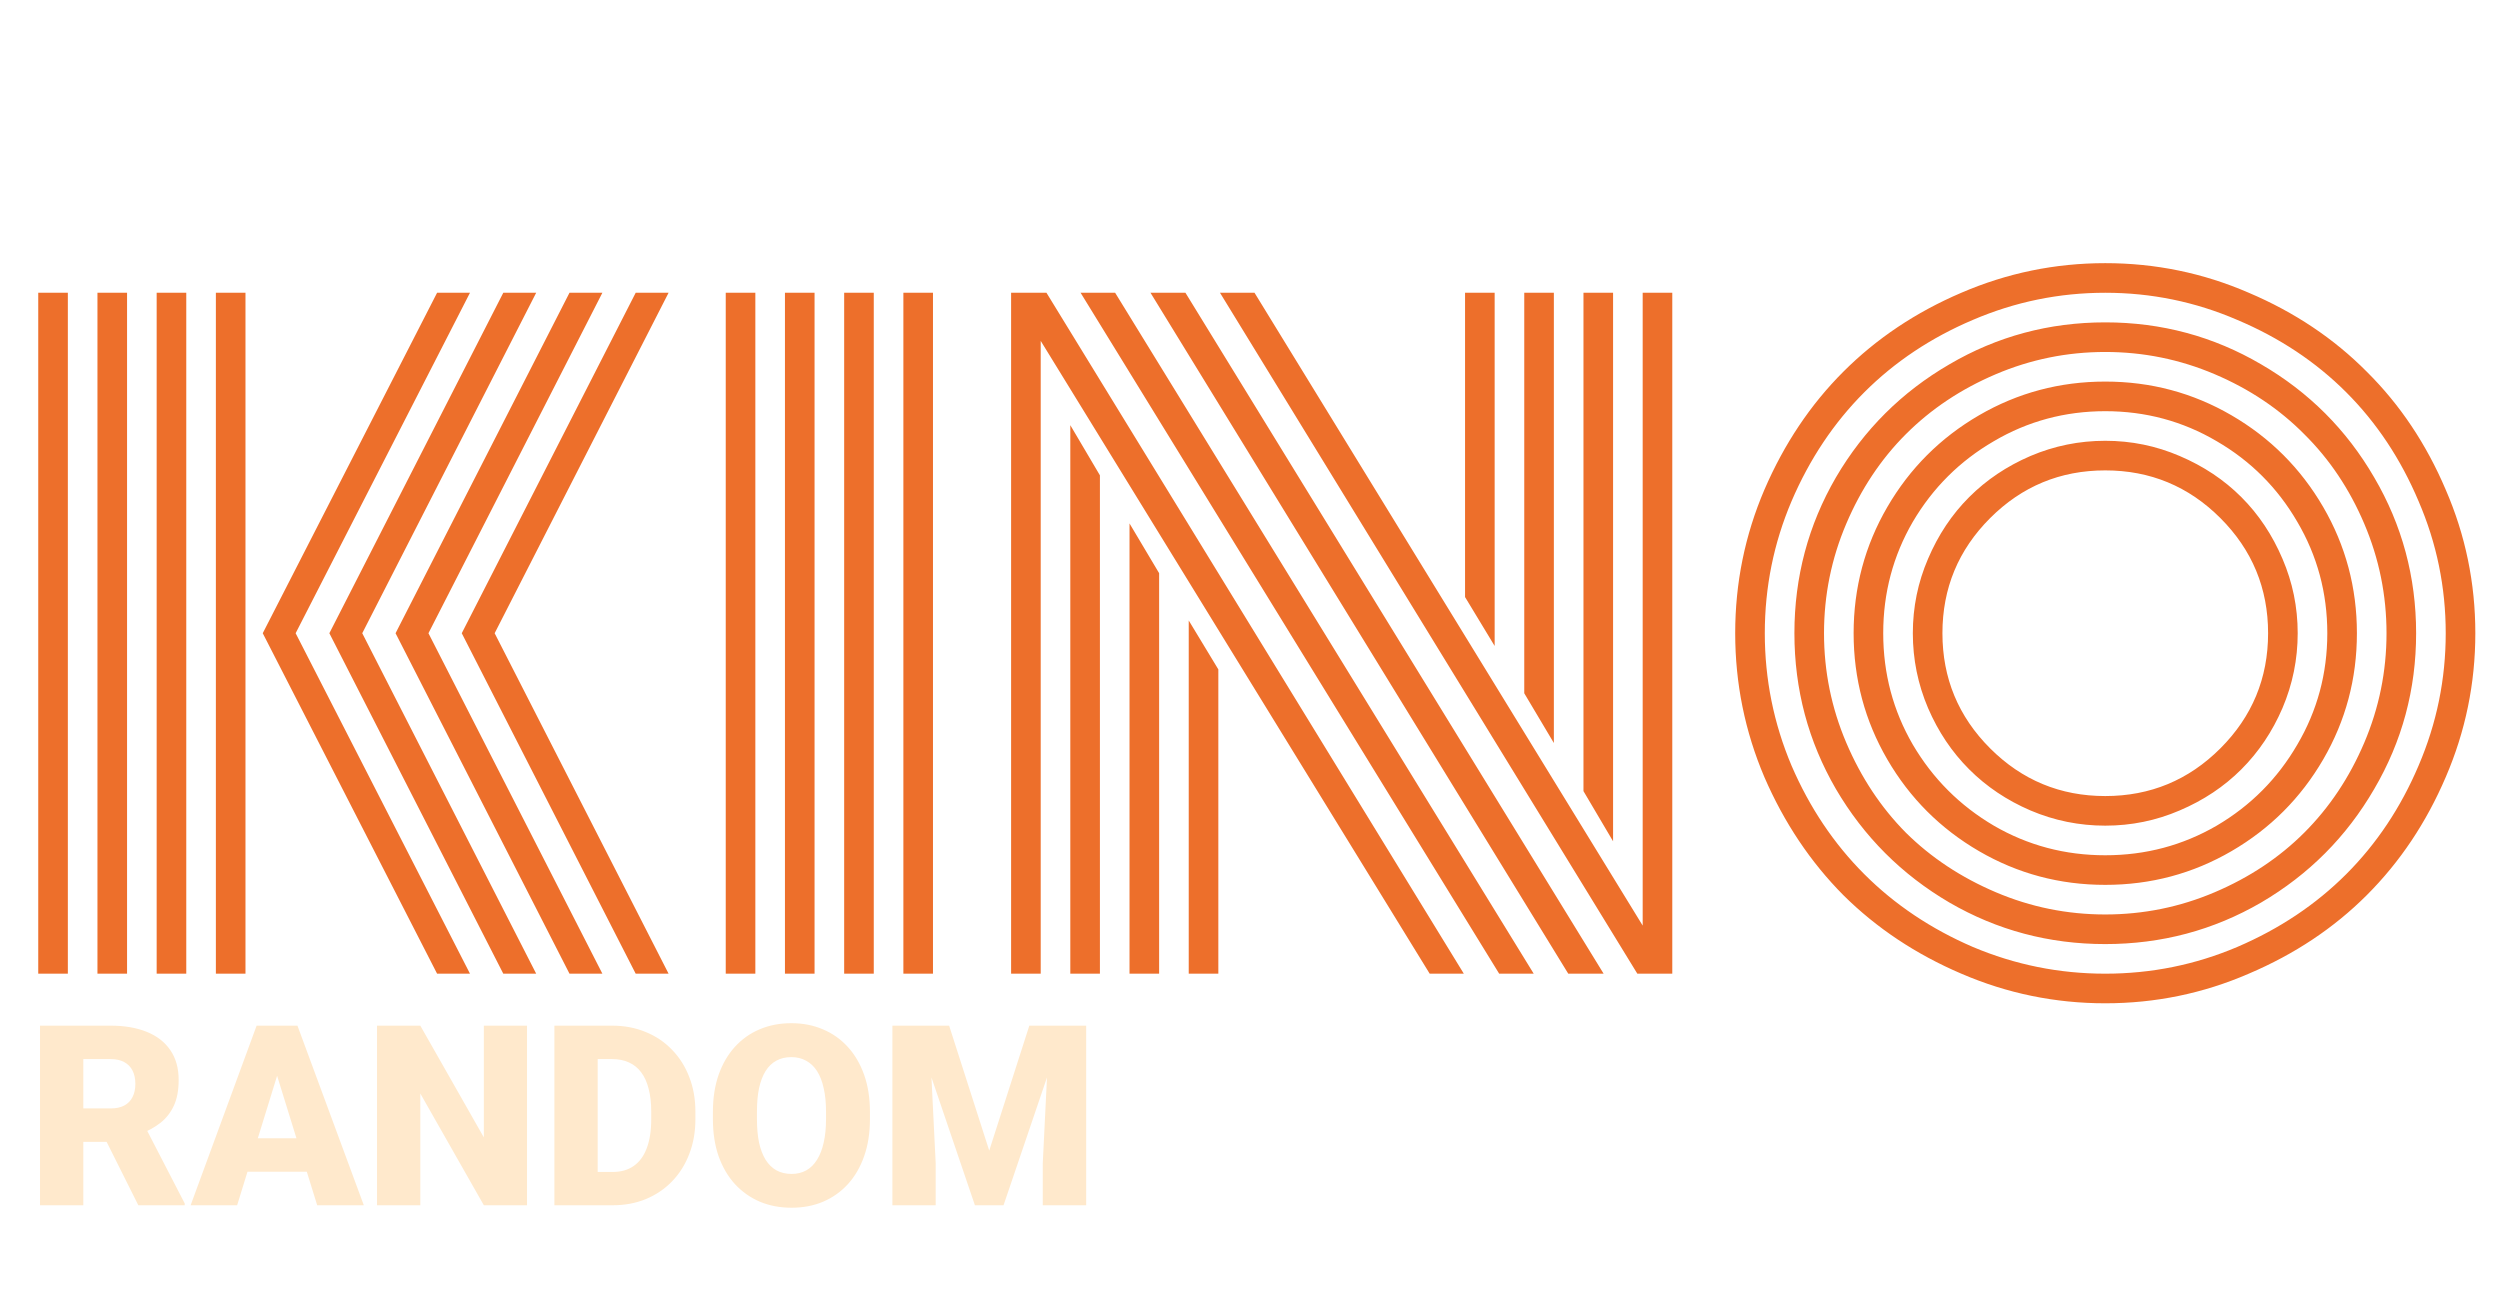
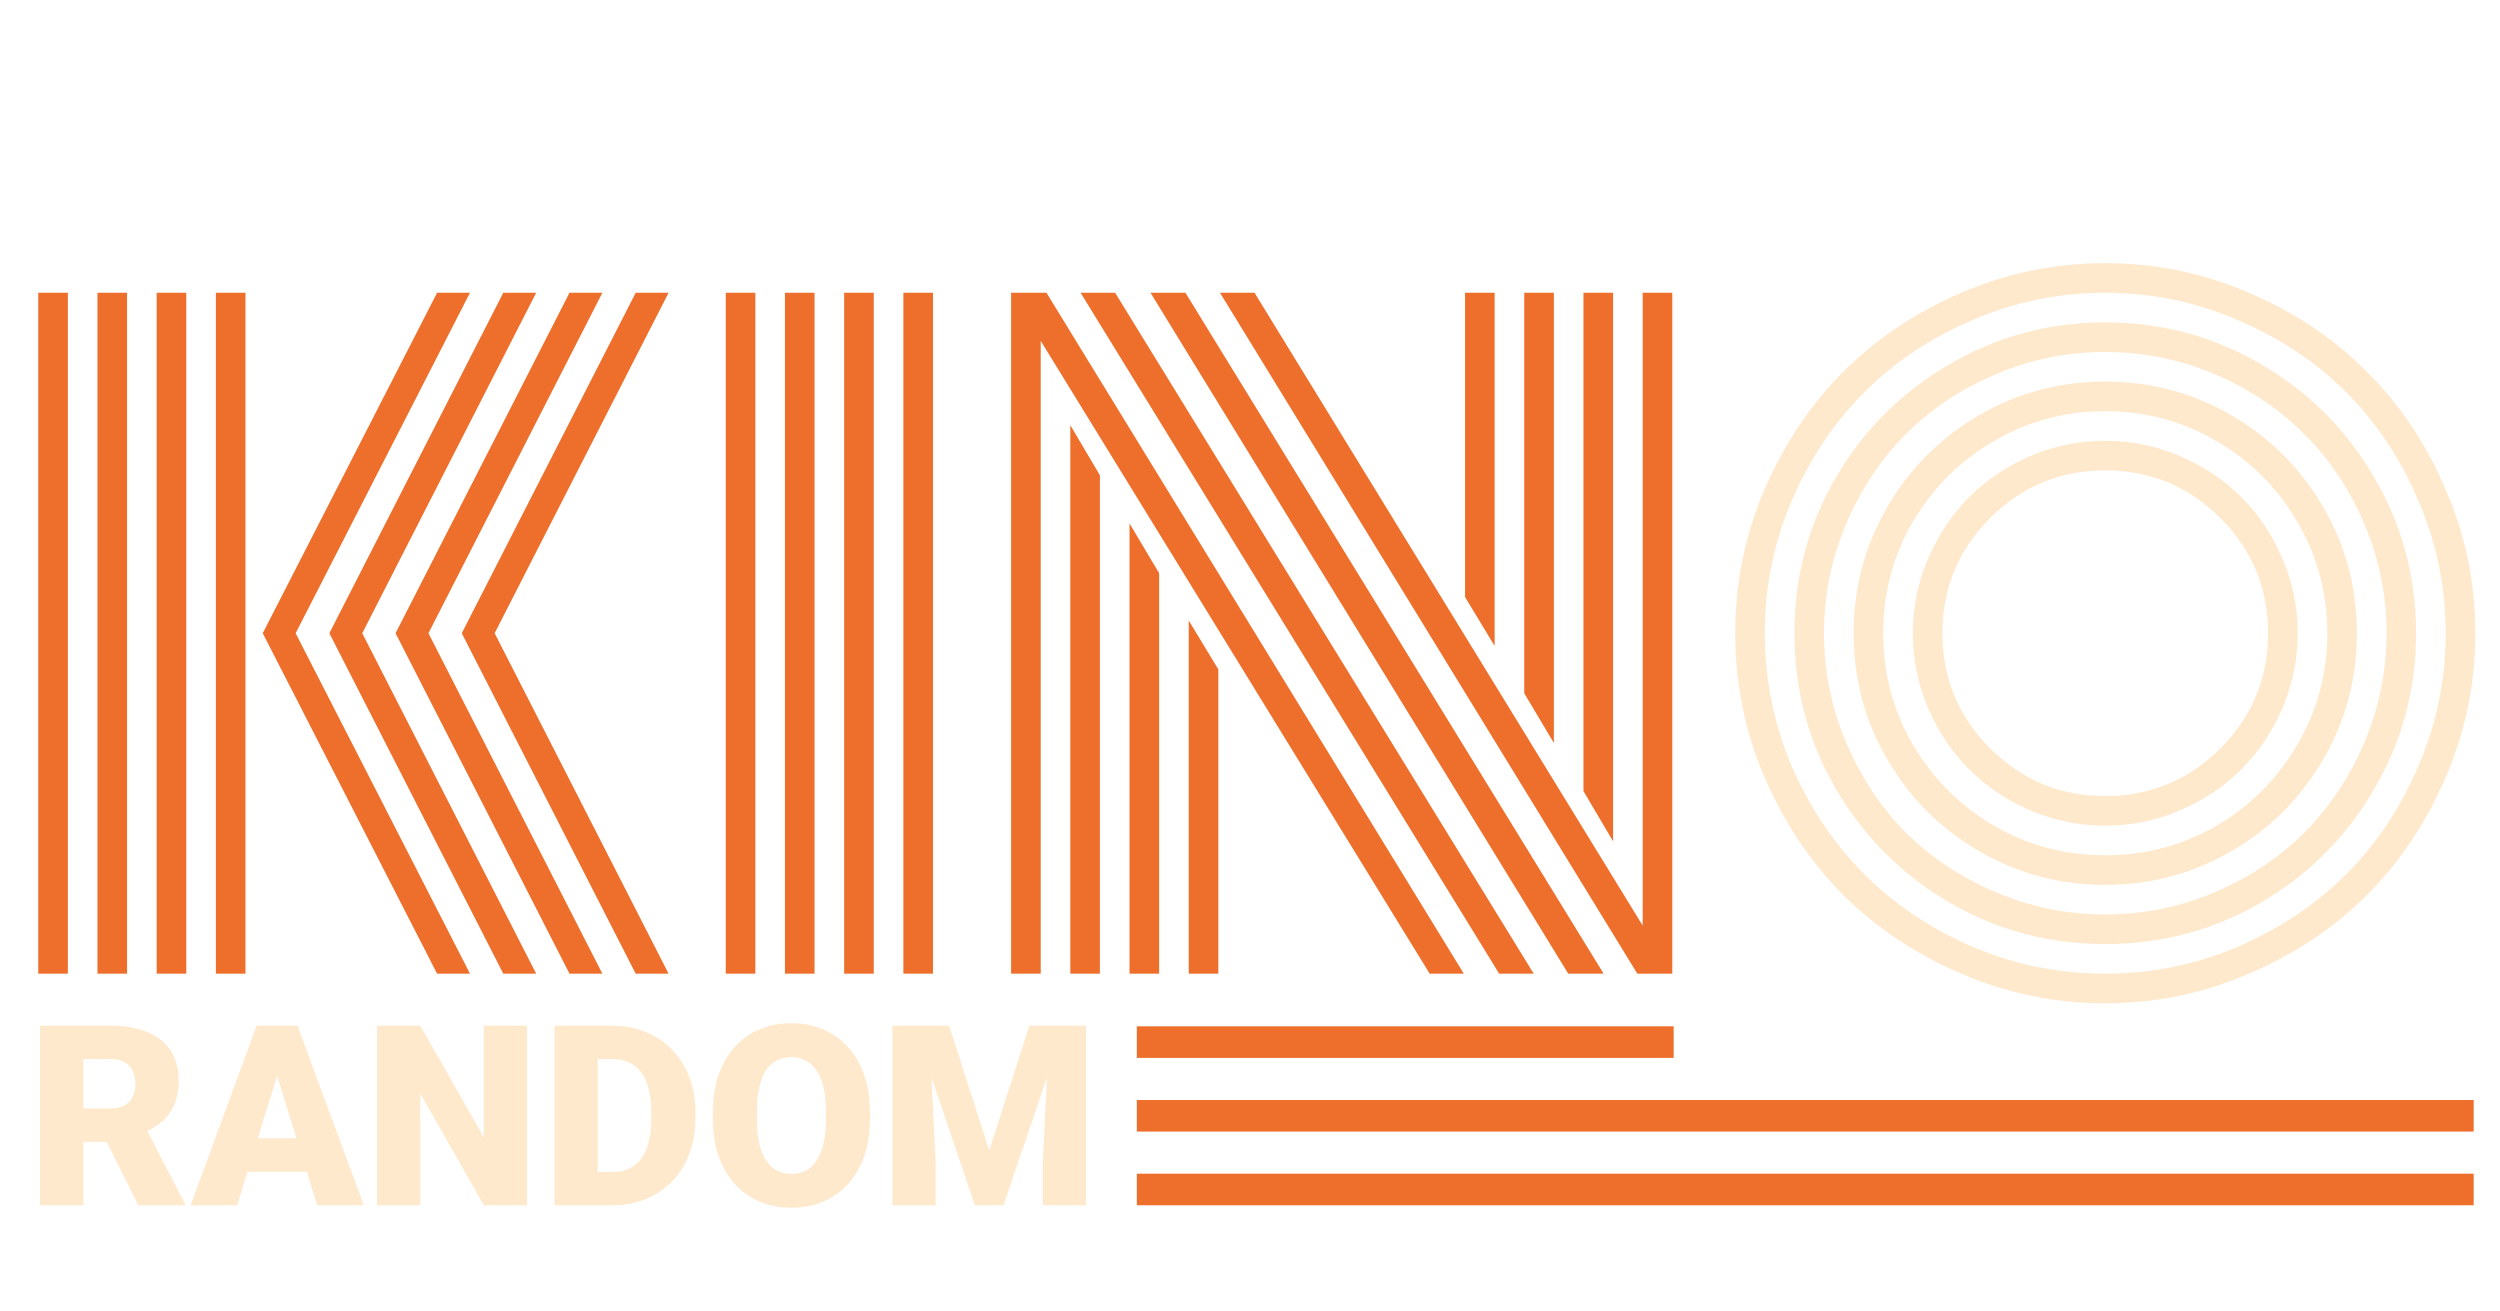
<svg xmlns="http://www.w3.org/2000/svg" width="475" height="249" viewBox="0 0 475 249" fill="none">
-   <path d="M46.641 185H41.016V55.625H46.641V185ZM35.391 185H29.766V55.625H35.391V185ZM24.141 185H18.516V55.625H24.141V185ZM12.891 185H7.266V55.625H12.891V185ZM87.734 120.312L120.781 55.625H127.031L93.984 120.312L127.031 185H120.781L87.734 120.312ZM75.156 120.312L108.203 55.625H114.453L81.406 120.312L114.453 185H108.203L75.156 120.312ZM62.578 120.312L95.625 55.625H101.875L68.828 120.312L101.875 185H95.625L62.578 120.312ZM49.922 120.312L83.047 55.625H89.297L56.172 120.312L89.297 185H83.047L49.922 120.312ZM171.641 55.625H177.266V185H171.641V55.625ZM160.391 55.625H166.016V185H160.391V55.625ZM149.141 55.625H154.766V185H149.141V55.625ZM137.891 55.625H143.516V185H137.891V55.625ZM283.984 122.734L278.359 113.438V55.625H283.984V122.734ZM295.234 141.172L289.609 131.719V55.625H295.234V141.172ZM306.484 159.844L300.859 150.312V55.625H306.484V159.844ZM225.859 117.891L231.484 127.188V185H225.859V117.891ZM214.609 99.453L220.234 108.906V185H214.609V99.453ZM203.359 80.781L208.984 90.312V185H203.359V80.781ZM205.312 55.625H211.875L291.406 185H284.844L205.312 55.625ZM218.594 55.625H225.234L304.688 185H297.969L218.594 55.625ZM231.797 55.625H238.359L312.109 175.859V55.625H317.734V185C317.734 185 315.521 185 311.094 185L231.797 55.625ZM197.734 64.766V185H192.109V55.625C192.109 55.625 194.349 55.625 198.828 55.625L278.125 185H271.641L197.734 64.766ZM378.125 98.438C372.083 104.479 369.062 111.771 369.062 120.312C369.062 128.854 372.083 136.146 378.125 142.188C384.167 148.229 391.458 151.25 400 151.25C408.542 151.25 415.833 148.229 421.875 142.188C427.917 136.146 430.938 128.854 430.938 120.312C430.938 111.771 427.917 104.479 421.875 98.438C415.833 92.396 408.542 89.375 400 89.375C391.458 89.375 384.167 92.396 378.125 98.438ZM366.328 134.531C364.401 130 363.438 125.26 363.438 120.312C363.438 115.365 364.401 110.651 366.328 106.172C368.255 101.641 370.859 97.734 374.141 94.453C377.422 91.172 381.302 88.568 385.781 86.641C390.312 84.713 395.052 83.75 400 83.75C404.948 83.75 409.661 84.713 414.141 86.641C418.672 88.568 422.578 91.172 425.859 94.453C429.141 97.734 431.745 101.641 433.672 106.172C435.599 110.651 436.562 115.365 436.562 120.312C436.562 125.26 435.599 130 433.672 134.531C431.745 139.01 429.141 142.891 425.859 146.172C422.578 149.453 418.672 152.057 414.141 153.984C409.661 155.911 404.948 156.875 400 156.875C395.052 156.875 390.312 155.911 385.781 153.984C381.302 152.057 377.422 149.453 374.141 146.172C370.859 142.891 368.255 139.01 366.328 134.531ZM363.438 99.141C359.688 105.599 357.812 112.656 357.812 120.312C357.812 127.969 359.688 135.026 363.438 141.484C367.24 147.943 372.37 153.073 378.828 156.875C385.286 160.625 392.344 162.5 400 162.5C407.656 162.5 414.714 160.625 421.172 156.875C427.63 153.073 432.734 147.943 436.484 141.484C440.286 135.026 442.188 127.969 442.188 120.312C442.188 112.656 440.286 105.599 436.484 99.141C432.734 92.682 427.63 87.578 421.172 83.828C414.714 80.026 407.656 78.125 400 78.125C392.344 78.125 385.286 80.026 378.828 83.828C372.37 87.578 367.24 92.682 363.438 99.141ZM358.594 144.297C354.323 136.953 352.188 128.958 352.188 120.312C352.188 111.667 354.323 103.672 358.594 96.328C362.865 88.984 368.672 83.177 376.016 78.906C383.359 74.635 391.354 72.5 400 72.5C408.646 72.5 416.641 74.635 423.984 78.906C431.328 83.177 437.135 88.984 441.406 96.328C445.677 103.672 447.812 111.667 447.812 120.312C447.812 128.958 445.677 136.953 441.406 144.297C437.135 151.641 431.328 157.448 423.984 161.719C416.641 165.99 408.646 168.125 400 168.125C391.354 168.125 383.359 165.99 376.016 161.719C368.672 157.448 362.865 151.641 358.594 144.297ZM350.781 99.531C347.969 106.146 346.562 113.073 346.562 120.312C346.562 127.552 347.969 134.479 350.781 141.094C353.594 147.708 357.37 153.411 362.109 158.203C366.901 162.943 372.604 166.719 379.219 169.531C385.833 172.344 392.76 173.75 400 173.75C407.24 173.75 414.167 172.344 420.781 169.531C427.396 166.719 433.073 162.943 437.812 158.203C442.604 153.411 446.406 147.708 449.219 141.094C452.031 134.479 453.438 127.552 453.438 120.312C453.438 113.073 452.031 106.146 449.219 99.531C446.406 92.917 442.604 87.24 437.812 82.5C433.073 77.708 427.396 73.906 420.781 71.094C414.167 68.281 407.24 66.875 400 66.875C392.76 66.875 385.833 68.281 379.219 71.094C372.604 73.906 366.901 77.708 362.109 82.5C357.37 87.24 353.594 92.917 350.781 99.531ZM348.828 149.922C343.568 140.859 340.938 130.99 340.938 120.312C340.938 109.635 343.568 99.766 348.828 90.703C354.141 81.641 361.328 74.479 370.391 69.219C379.453 63.906 389.323 61.25 400 61.25C410.677 61.25 420.547 63.906 429.609 69.219C438.672 74.479 445.833 81.641 451.094 90.703C456.406 99.766 459.062 109.635 459.062 120.312C459.062 130.99 456.406 140.859 451.094 149.922C445.833 158.984 438.672 166.172 429.609 171.484C420.547 176.745 410.677 179.375 400 179.375C389.323 179.375 379.453 176.745 370.391 171.484C361.328 166.172 354.141 158.984 348.828 149.922ZM340.391 95.234C337.005 103.203 335.312 111.562 335.312 120.312C335.312 129.062 337.005 137.448 340.391 145.469C343.828 153.438 348.438 160.312 354.219 166.094C360 171.875 366.875 176.484 374.844 179.922C382.865 183.307 391.25 185 400 185C408.75 185 417.109 183.307 425.078 179.922C433.099 176.484 440 171.875 445.781 166.094C451.562 160.312 456.146 153.438 459.531 145.469C462.969 137.448 464.688 129.062 464.688 120.312C464.688 111.562 462.969 103.203 459.531 95.234C456.146 87.213 451.562 80.312 445.781 74.531C440 68.75 433.099 64.167 425.078 60.781C417.109 57.344 408.75 55.625 400 55.625C391.25 55.625 382.865 57.344 374.844 60.781C366.875 64.167 360 68.75 354.219 74.531C348.438 80.312 343.828 87.213 340.391 95.234ZM335.234 147.656C331.536 138.958 329.688 129.844 329.688 120.312C329.688 110.781 331.536 101.693 335.234 93.047C338.984 84.349 343.984 76.875 350.234 70.625C356.536 64.323 364.01 59.323 372.656 55.625C381.354 51.875 390.469 50 400 50C409.531 50 418.62 51.875 427.266 55.625C435.964 59.323 443.438 64.323 449.688 70.625C455.99 76.875 460.99 84.349 464.688 93.047C468.438 101.693 470.312 110.781 470.312 120.312C470.312 129.844 468.438 138.958 464.688 147.656C460.99 156.302 455.99 163.776 449.688 170.078C443.438 176.328 435.964 181.302 427.266 185C418.62 188.75 409.531 190.625 400 190.625C390.469 190.625 381.354 188.75 372.656 185C364.01 181.302 356.536 176.328 350.234 170.078C343.984 163.776 338.984 156.302 335.234 147.656Z" fill="#ED6F2B" />
+   <path d="M46.641 185H41.016V55.625H46.641V185ZM35.391 185H29.766V55.625H35.391V185ZM24.141 185H18.516V55.625H24.141V185ZM12.891 185H7.266V55.625H12.891V185ZM87.734 120.312L120.781 55.625H127.031L93.984 120.312L127.031 185H120.781L87.734 120.312ZM75.156 120.312L108.203 55.625H114.453L81.406 120.312L114.453 185H108.203L75.156 120.312ZM62.578 120.312L95.625 55.625H101.875L68.828 120.312L101.875 185H95.625L62.578 120.312ZM49.922 120.312L83.047 55.625H89.297L56.172 120.312L89.297 185H83.047L49.922 120.312ZM171.641 55.625H177.266V185H171.641V55.625ZM160.391 55.625H166.016V185H160.391V55.625ZM149.141 55.625H154.766V185H149.141V55.625ZM137.891 55.625H143.516V185H137.891V55.625ZM283.984 122.734L278.359 113.438V55.625H283.984V122.734ZM295.234 141.172L289.609 131.719V55.625H295.234V141.172ZM306.484 159.844L300.859 150.312V55.625H306.484V159.844ZM225.859 117.891L231.484 127.188V185H225.859V117.891ZM214.609 99.453L220.234 108.906V185H214.609V99.453ZM203.359 80.781L208.984 90.312V185H203.359V80.781ZM205.312 55.625H211.875L291.406 185H284.844L205.312 55.625ZM218.594 55.625H225.234L304.688 185H297.969L218.594 55.625ZM231.797 55.625H238.359L312.109 175.859V55.625H317.734V185C317.734 185 315.521 185 311.094 185L231.797 55.625ZM197.734 64.766V185H192.109V55.625C192.109 55.625 194.349 55.625 198.828 55.625L278.125 185H271.641L197.734 64.766Z" fill="#ED6F2B" />
+   <path d="M378.125 98.438C372.083 104.479 369.062 111.771 369.062 120.312C369.062 128.854 372.083 136.146 378.125 142.188C384.167 148.229 391.458 151.25 400 151.25C408.542 151.25 415.833 148.229 421.875 142.188C427.917 136.146 430.938 128.854 430.938 120.312C430.938 111.771 427.917 104.479 421.875 98.438C415.833 92.396 408.542 89.375 400 89.375C391.458 89.375 384.167 92.396 378.125 98.438ZM366.328 134.531C364.401 130 363.438 125.26 363.438 120.312C363.438 115.365 364.401 110.651 366.328 106.172C368.255 101.641 370.859 97.734 374.141 94.453C377.422 91.172 381.302 88.568 385.781 86.641C390.312 84.713 395.052 83.75 400 83.75C404.948 83.75 409.661 84.713 414.141 86.641C418.672 88.568 422.578 91.172 425.859 94.453C429.141 97.734 431.745 101.641 433.672 106.172C435.599 110.651 436.562 115.365 436.562 120.312C436.562 125.26 435.599 130 433.672 134.531C431.745 139.01 429.141 142.891 425.859 146.172C422.578 149.453 418.672 152.057 414.141 153.984C409.661 155.911 404.948 156.875 400 156.875C395.052 156.875 390.312 155.911 385.781 153.984C381.302 152.057 377.422 149.453 374.141 146.172C370.859 142.891 368.255 139.01 366.328 134.531ZM363.438 99.141C359.688 105.599 357.812 112.656 357.812 120.312C357.812 127.969 359.688 135.026 363.438 141.484C367.24 147.943 372.37 153.073 378.828 156.875C385.286 160.625 392.344 162.5 400 162.5C407.656 162.5 414.714 160.625 421.172 156.875C427.63 153.073 432.734 147.943 436.484 141.484C440.286 135.026 442.188 127.969 442.188 120.312C442.188 112.656 440.286 105.599 436.484 99.141C432.734 92.682 427.63 87.578 421.172 83.828C414.714 80.026 407.656 78.125 400 78.125C392.344 78.125 385.286 80.026 378.828 83.828C372.37 87.578 367.24 92.682 363.438 99.141ZM358.594 144.297C354.323 136.953 352.188 128.958 352.188 120.312C352.188 111.667 354.323 103.672 358.594 96.328C362.865 88.984 368.672 83.177 376.016 78.906C383.359 74.635 391.354 72.5 400 72.5C408.646 72.5 416.641 74.635 423.984 78.906C431.328 83.177 437.135 88.984 441.406 96.328C445.677 103.672 447.812 111.667 447.812 120.312C447.812 128.958 445.677 136.953 441.406 144.297C437.135 151.641 431.328 157.448 423.984 161.719C416.641 165.99 408.646 168.125 400 168.125C391.354 168.125 383.359 165.99 376.016 161.719C368.672 157.448 362.865 151.641 358.594 144.297ZM350.781 99.531C347.969 106.146 346.562 113.073 346.562 120.312C346.562 127.552 347.969 134.479 350.781 141.094C353.594 147.708 357.37 153.411 362.109 158.203C366.901 162.943 372.604 166.719 379.219 169.531C385.833 172.344 392.76 173.75 400 173.75C407.24 173.75 414.167 172.344 420.781 169.531C427.396 166.719 433.073 162.943 437.812 158.203C442.604 153.411 446.406 147.708 449.219 141.094C452.031 134.479 453.438 127.552 453.438 120.312C453.438 113.073 452.031 106.146 449.219 99.531C446.406 92.917 442.604 87.24 437.812 82.5C433.073 77.708 427.396 73.906 420.781 71.094C414.167 68.281 407.24 66.875 400 66.875C392.76 66.875 385.833 68.281 379.219 71.094C372.604 73.906 366.901 77.708 362.109 82.5C357.37 87.24 353.594 92.917 350.781 99.531ZM348.828 149.922C343.568 140.859 340.938 130.99 340.938 120.312C340.938 109.635 343.568 99.766 348.828 90.703C354.141 81.641 361.328 74.479 370.391 69.219C379.453 63.906 389.323 61.25 400 61.25C410.677 61.25 420.547 63.906 429.609 69.219C438.672 74.479 445.833 81.641 451.094 90.703C456.406 99.766 459.062 109.635 459.062 120.312C459.062 130.99 456.406 140.859 451.094 149.922C445.833 158.984 438.672 166.172 429.609 171.484C420.547 176.745 410.677 179.375 400 179.375C389.323 179.375 379.453 176.745 370.391 171.484C361.328 166.172 354.141 158.984 348.828 149.922ZM340.391 95.234C337.005 103.203 335.312 111.562 335.312 120.312C335.312 129.062 337.005 137.448 340.391 145.469C343.828 153.438 348.438 160.312 354.219 166.094C360 171.875 366.875 176.484 374.844 179.922C382.865 183.307 391.25 185 400 185C408.75 185 417.109 183.307 425.078 179.922C433.099 176.484 440 171.875 445.781 166.094C451.562 160.312 456.146 153.438 459.531 145.469C462.969 137.448 464.688 129.062 464.688 120.312C464.688 111.562 462.969 103.203 459.531 95.234C456.146 87.213 451.562 80.312 445.781 74.531C440 68.75 433.099 64.167 425.078 60.781C417.109 57.344 408.75 55.625 400 55.625C391.25 55.625 382.865 57.344 374.844 60.781C366.875 64.167 360 68.75 354.219 74.531C348.438 80.312 343.828 87.213 340.391 95.234ZM335.234 147.656C331.536 138.958 329.688 129.844 329.688 120.312C329.688 110.781 331.536 101.693 335.234 93.047C338.984 84.349 343.984 76.875 350.234 70.625C356.536 64.323 364.01 59.323 372.656 55.625C381.354 51.875 390.469 50 400 50C409.531 50 418.62 51.875 427.266 55.625C435.964 59.323 443.438 64.323 449.688 70.625C455.99 76.875 460.99 84.349 464.688 93.047C468.438 101.693 470.312 110.781 470.312 120.312C470.312 129.844 468.438 138.958 464.688 147.656C460.99 156.302 455.99 163.776 449.688 170.078C443.438 176.328 435.964 181.302 427.266 185C418.62 188.75 409.531 190.625 400 190.625C390.469 190.625 381.354 188.75 372.656 185C364.01 181.302 356.536 176.328 350.234 170.078C343.984 163.776 338.984 156.302 335.234 147.656Z" fill="#FFE9CC" />
  <path d="M7.602 194.875H21.031C23.656 194.875 25.938 195.266 27.875 196.047C29.812 196.828 31.305 197.984 32.352 199.516C33.414 201.047 33.945 202.938 33.945 205.188C33.945 207.141 33.641 208.773 33.031 210.086C32.422 211.398 31.57 212.484 30.477 213.344C29.398 214.188 28.141 214.883 26.703 215.43L24.008 216.953H12.734L12.688 210.602H21.031C22.078 210.602 22.945 210.414 23.633 210.039C24.32 209.664 24.836 209.133 25.18 208.445C25.539 207.742 25.719 206.906 25.719 205.938C25.719 204.953 25.539 204.109 25.18 203.406C24.82 202.703 24.289 202.164 23.586 201.789C22.898 201.414 22.047 201.227 21.031 201.227H15.828V229H7.602V194.875ZM26.281 229L18.734 213.906L27.453 213.859L35.094 228.648V229H26.281ZM53.375 202.047L45.055 229H36.219L48.758 194.875H54.359L53.375 202.047ZM60.266 229L51.922 202.047L50.844 194.875H56.516L69.125 229H60.266ZM59.938 216.273V222.625H42.43V216.273H59.938ZM100.133 194.875V229H91.93L79.859 207.766V229H71.633V194.875H79.859L91.93 216.109V194.875H100.133ZM116.422 229H108.852L108.898 222.672H116.422C117.984 222.672 119.305 222.297 120.383 221.547C121.477 220.797 122.305 219.68 122.867 218.195C123.445 216.695 123.734 214.852 123.734 212.664V211.188C123.734 209.547 123.57 208.109 123.242 206.875C122.93 205.625 122.461 204.586 121.836 203.758C121.211 202.914 120.43 202.281 119.492 201.859C118.57 201.438 117.508 201.227 116.305 201.227H108.711V194.875H116.305C118.617 194.875 120.734 195.273 122.656 196.07C124.594 196.852 126.266 197.977 127.672 199.445C129.094 200.898 130.188 202.625 130.953 204.625C131.734 206.609 132.125 208.812 132.125 211.234V212.664C132.125 215.07 131.734 217.273 130.953 219.273C130.188 221.273 129.102 223 127.695 224.453C126.289 225.906 124.625 227.031 122.703 227.828C120.797 228.609 118.703 229 116.422 229ZM113.562 194.875V229H105.336V194.875H113.562ZM165.289 211.258V212.641C165.289 215.25 164.922 217.594 164.188 219.672C163.469 221.734 162.445 223.5 161.117 224.969C159.789 226.422 158.219 227.539 156.406 228.32C154.594 229.086 152.594 229.469 150.406 229.469C148.203 229.469 146.188 229.086 144.359 228.32C142.547 227.539 140.969 226.422 139.625 224.969C138.297 223.5 137.266 221.734 136.531 219.672C135.812 217.594 135.453 215.25 135.453 212.641V211.258C135.453 208.648 135.812 206.305 136.531 204.227C137.266 202.148 138.289 200.383 139.602 198.93C140.93 197.461 142.5 196.344 144.312 195.578C146.141 194.797 148.156 194.406 150.359 194.406C152.547 194.406 154.547 194.797 156.359 195.578C158.188 196.344 159.766 197.461 161.094 198.93C162.422 200.383 163.453 202.148 164.188 204.227C164.922 206.305 165.289 208.648 165.289 211.258ZM156.945 212.641V211.211C156.945 209.523 156.797 208.039 156.5 206.758C156.219 205.461 155.797 204.375 155.234 203.5C154.672 202.625 153.977 201.969 153.148 201.531C152.336 201.078 151.406 200.852 150.359 200.852C149.266 200.852 148.312 201.078 147.5 201.531C146.688 201.969 146.008 202.625 145.461 203.5C144.914 204.375 144.5 205.461 144.219 206.758C143.953 208.039 143.82 209.523 143.82 211.211V212.641C143.82 214.312 143.953 215.797 144.219 217.094C144.5 218.375 144.914 219.461 145.461 220.352C146.023 221.242 146.711 221.914 147.523 222.367C148.352 222.82 149.312 223.047 150.406 223.047C151.453 223.047 152.383 222.82 153.195 222.367C154.008 221.914 154.688 221.242 155.234 220.352C155.797 219.461 156.219 218.375 156.5 217.094C156.797 215.797 156.945 214.312 156.945 212.641ZM173.633 194.875H180.336L187.953 218.617L195.57 194.875H202.273L190.672 229H185.234L173.633 194.875ZM169.555 194.875H176.492L177.781 221.031V229H169.555V194.875ZM199.414 194.875H206.375V229H198.125V221.031L199.414 194.875Z" fill="#FFE9CC" />
+   <rect x="216" y="201" width="6" height="102" transform="rotate(-90 216 201)" fill="#ED6F2B" />
+   <rect x="216" y="229" width="6" height="254" transform="rotate(-90 216 229)" fill="#ED6F2B" />
+   <rect x="216" y="215" width="6" height="254" transform="rotate(-90 216 215)" fill="#ED6F2B" />
</svg>
